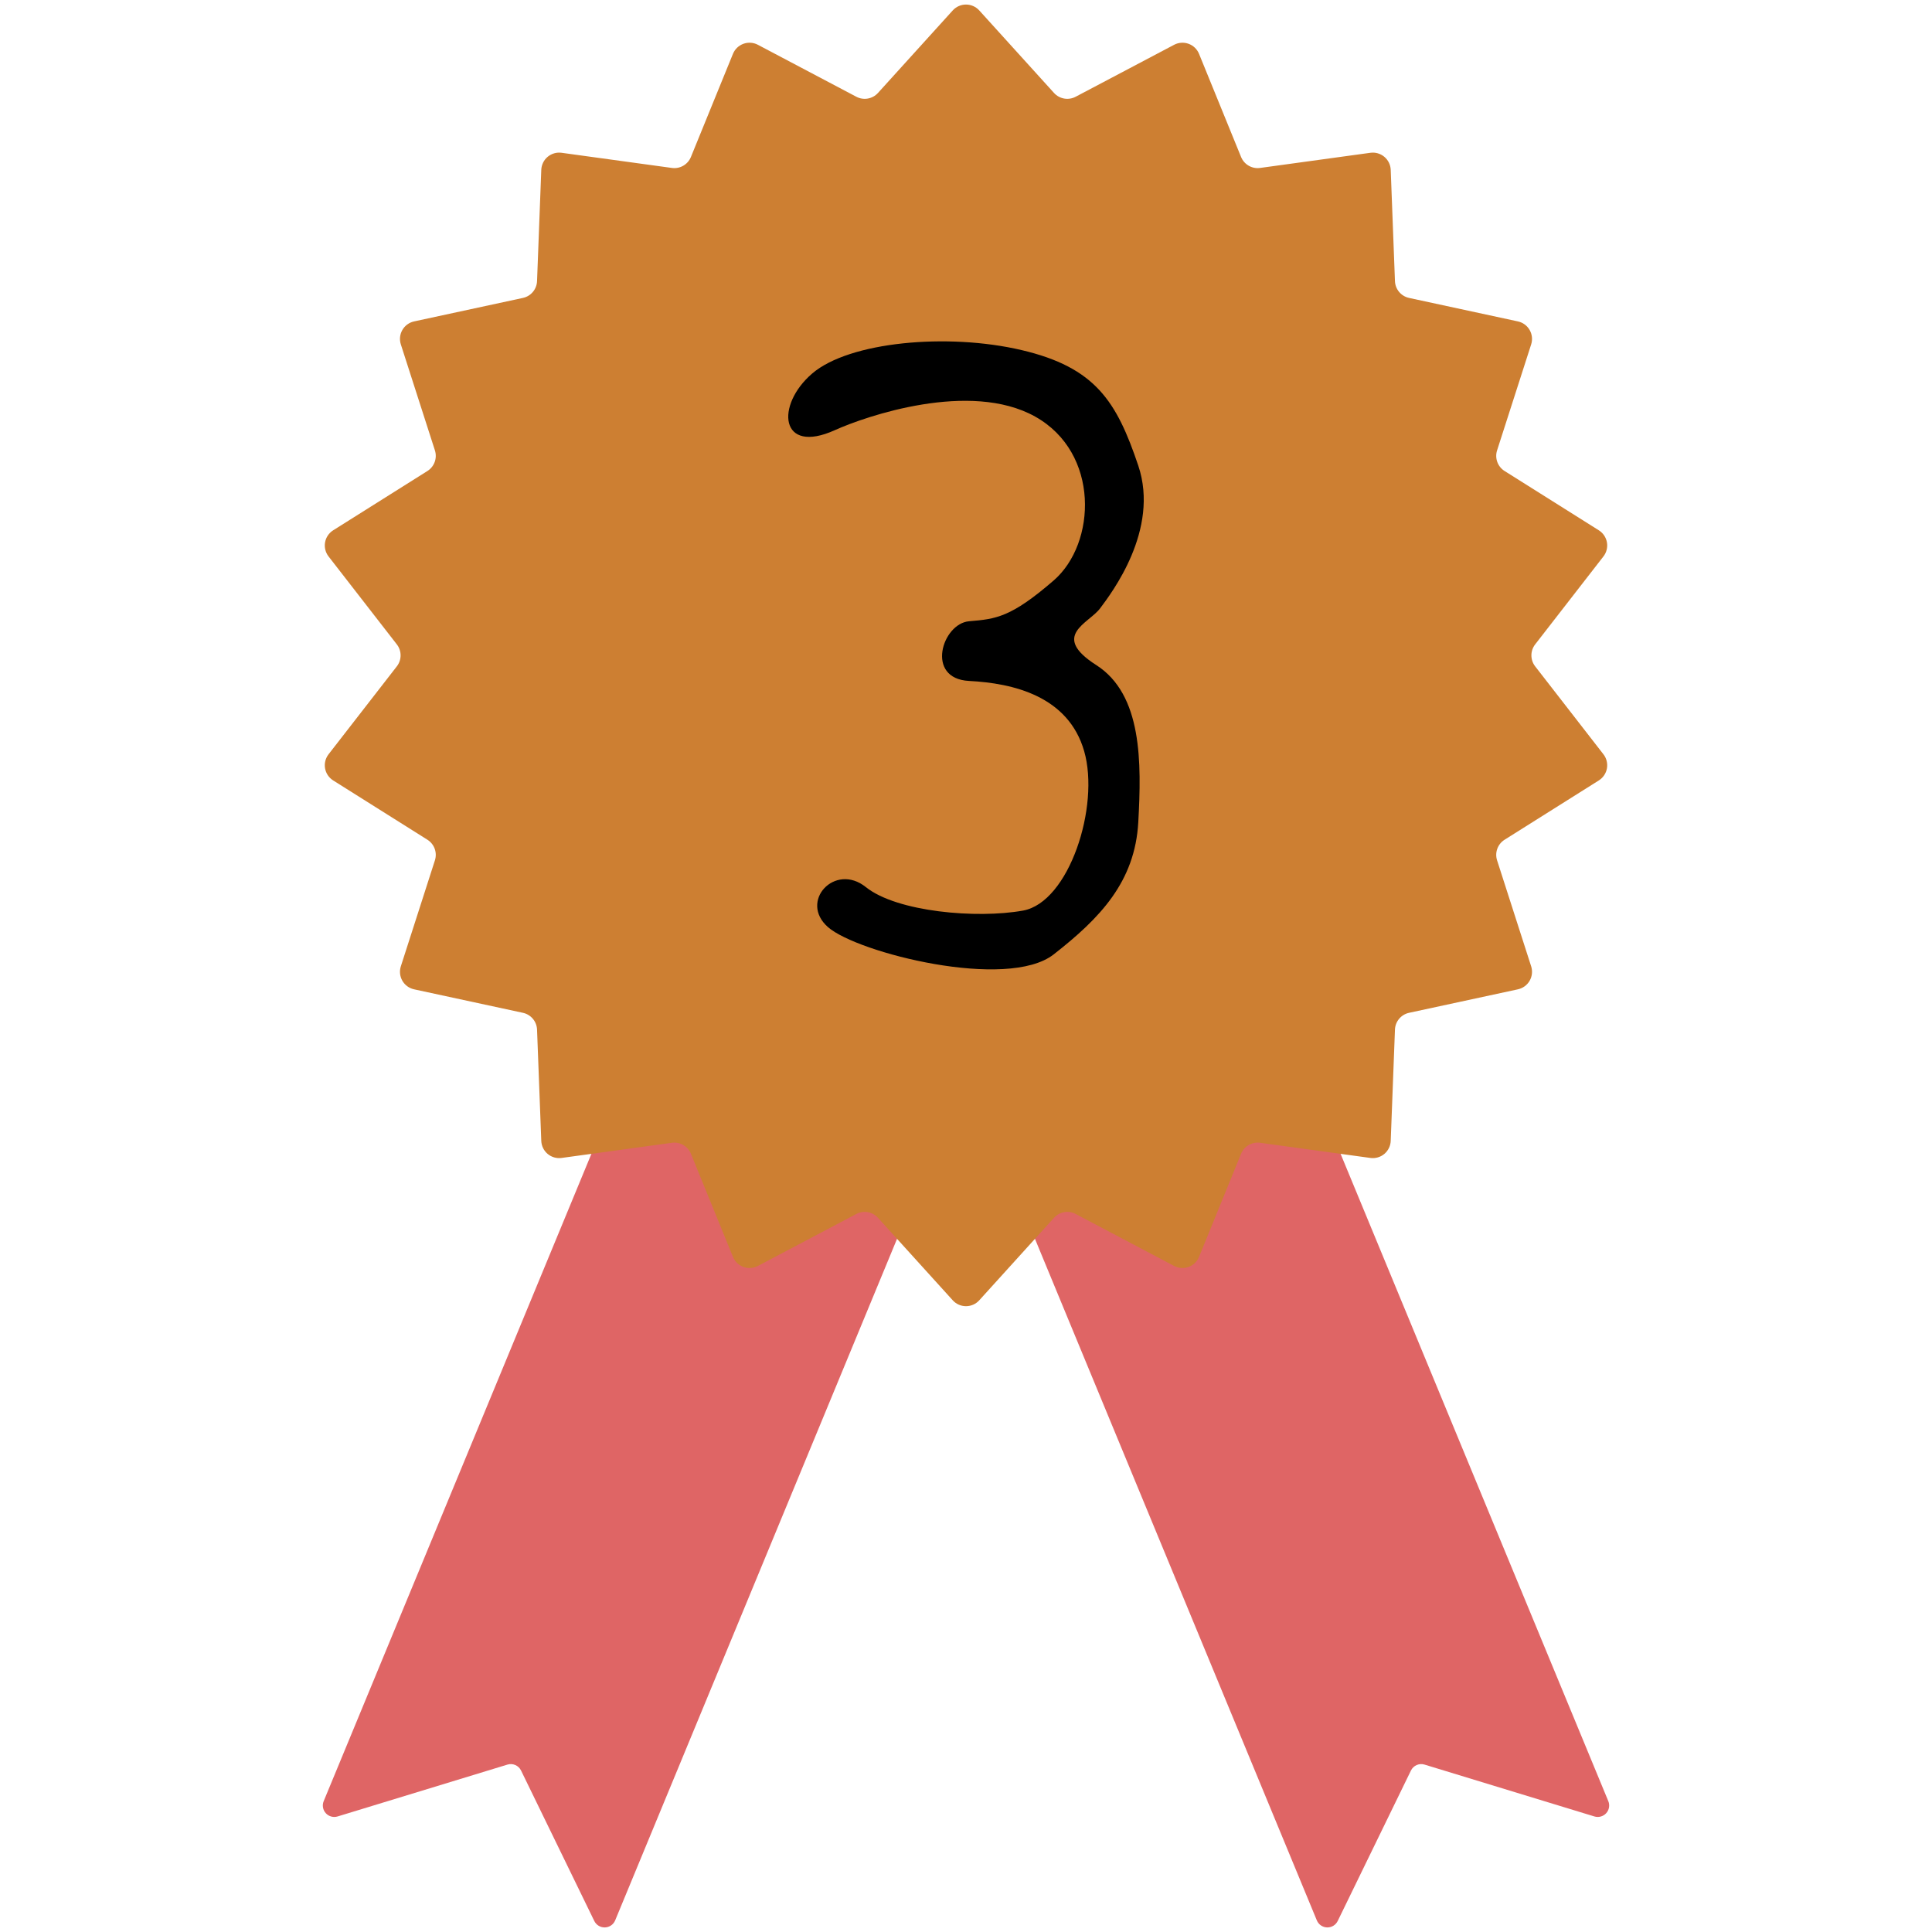
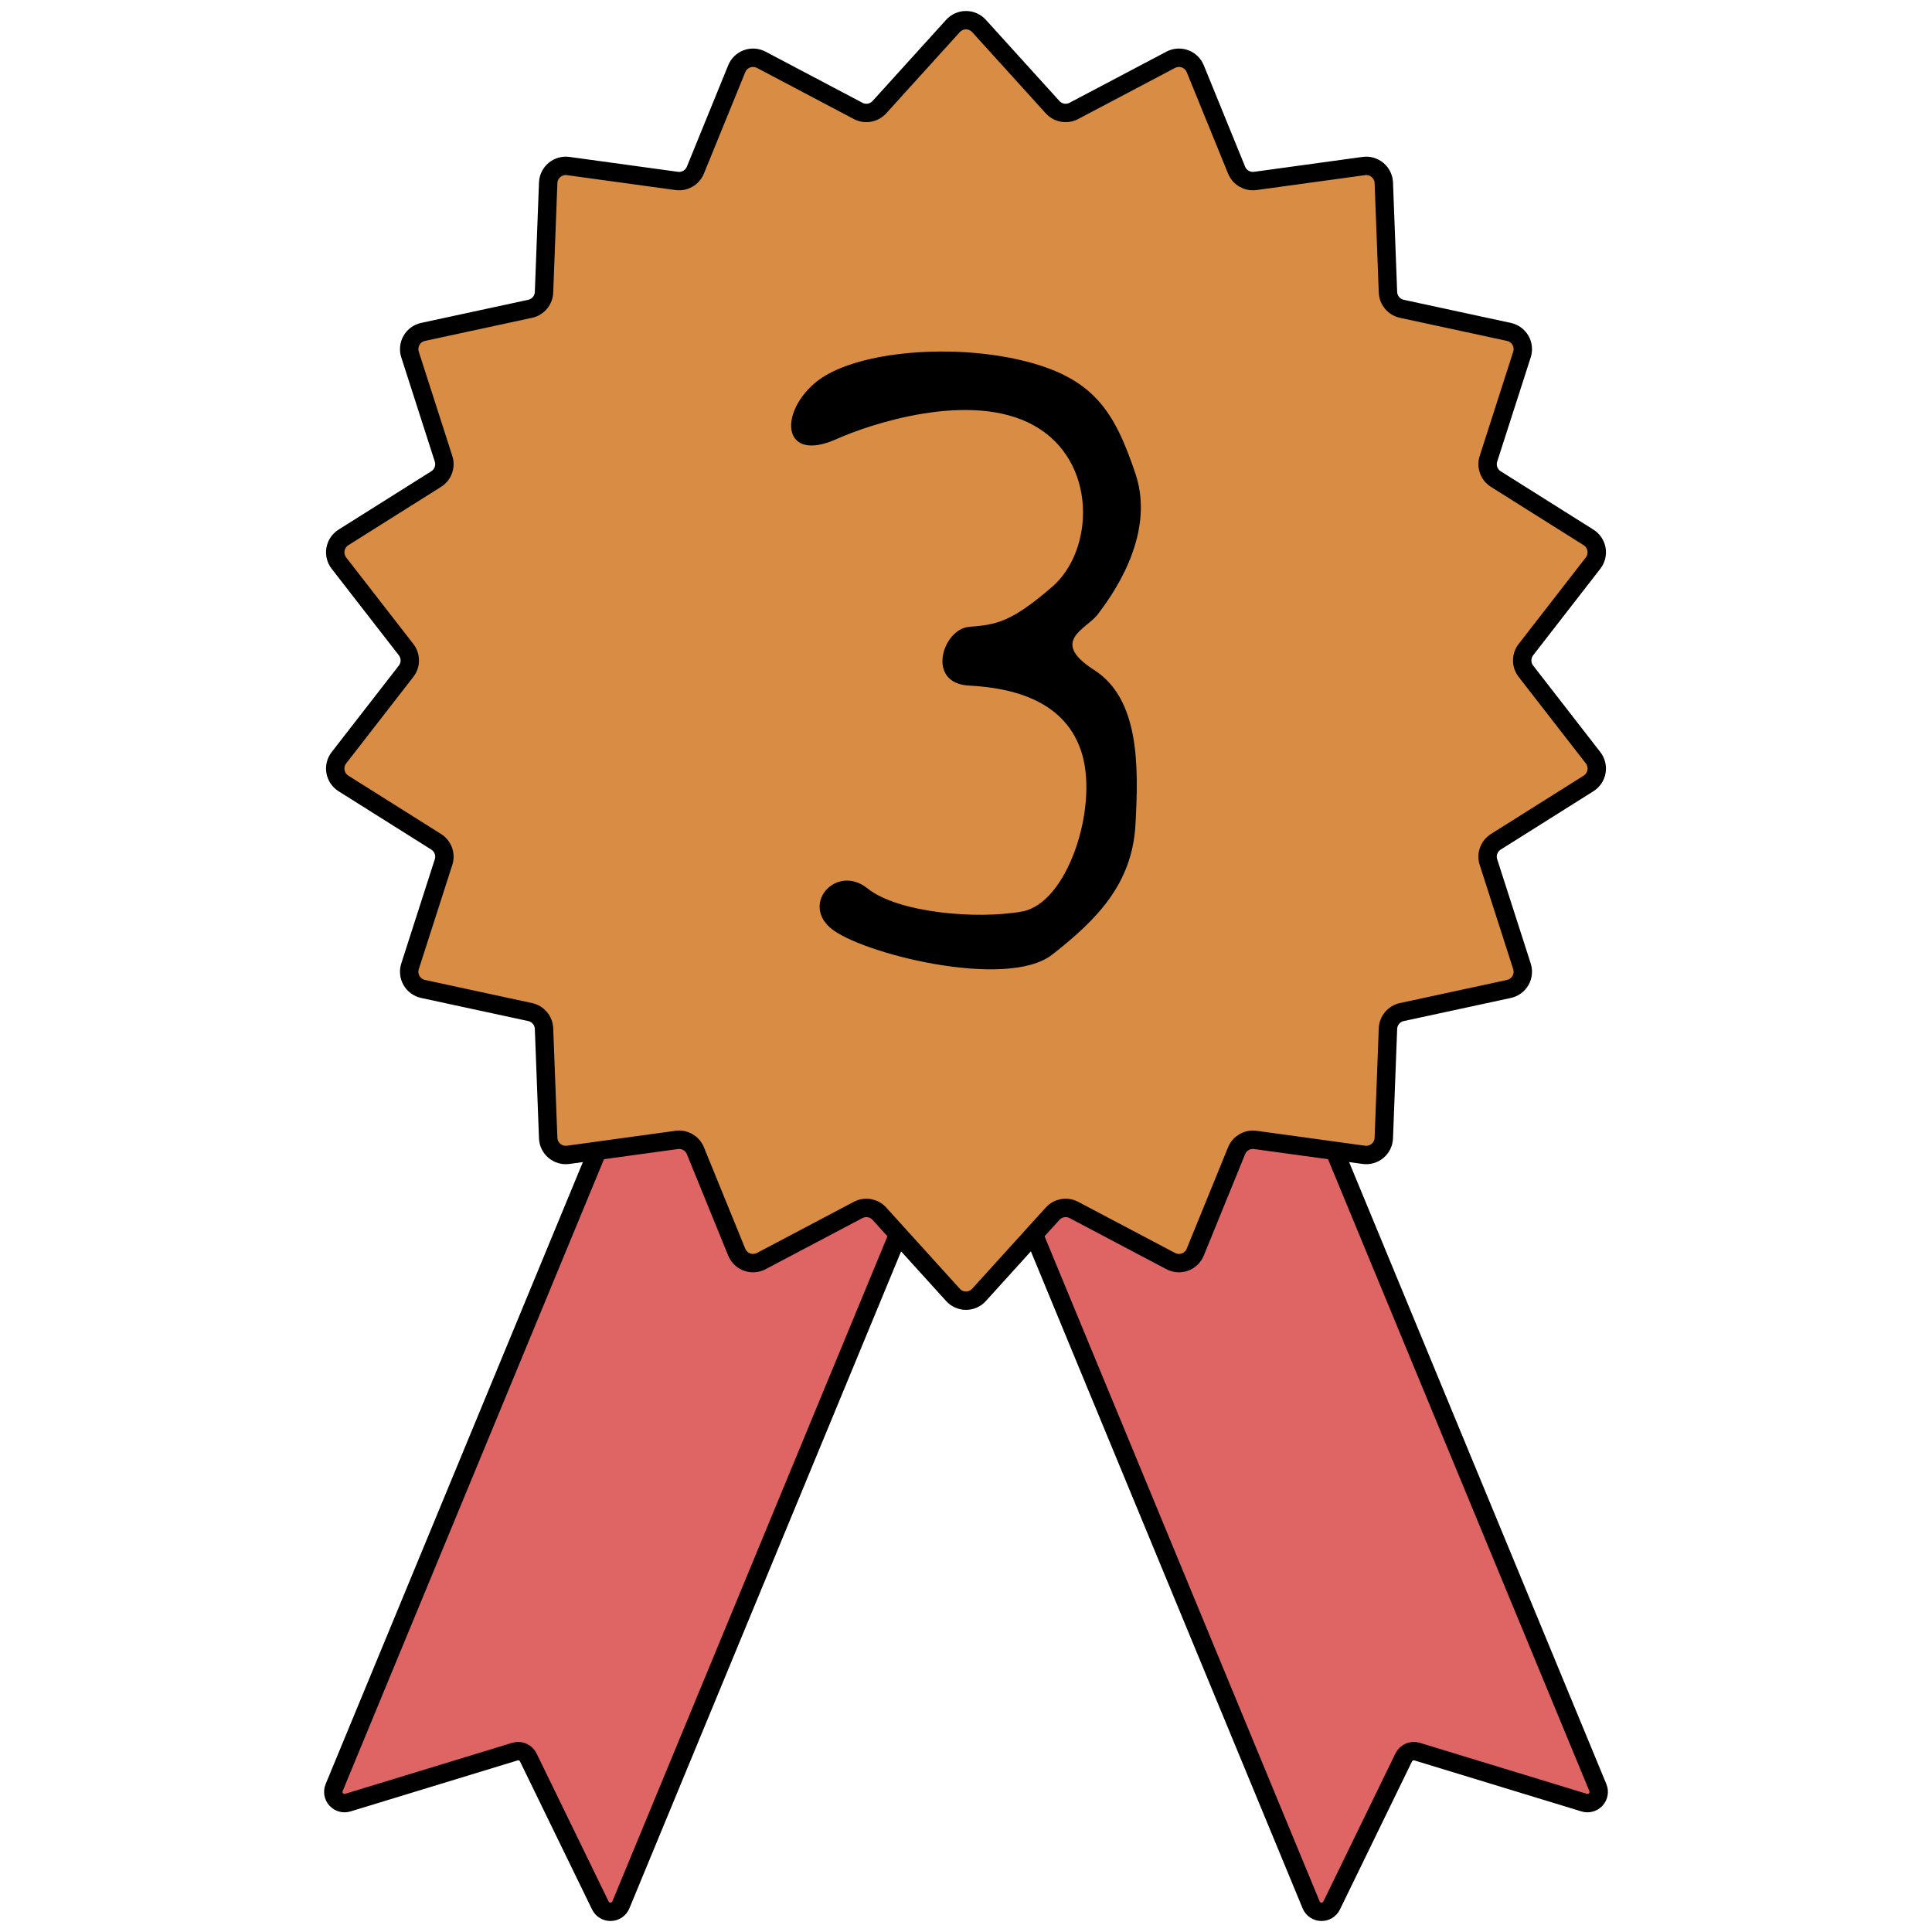
<svg xmlns="http://www.w3.org/2000/svg" width="100%" height="100%" viewBox="0 0 2100 2100" version="1.1" xml:space="preserve" style="fill-rule:evenodd;clip-rule:evenodd;stroke-linejoin:round;stroke-miterlimit:2;">
-   <g transform="matrix(2.03538,0.841803,-0.841803,2.03538,1229.13,-1565.42)">
-     <path d="M398.68,1092.56L243.273,1092.56L243.273,1630.35C243.273,1632.54 244.533,1634.53 246.51,1635.46C248.486,1636.39 250.824,1636.1 252.512,1634.71C270.198,1620.16 308.152,1588.93 320.167,1579.04C322.314,1577.27 325.426,1577.33 327.506,1579.18C338.63,1589.04 372.625,1619.2 389.282,1633.98C390.945,1635.45 393.319,1635.82 395.348,1634.9C397.376,1633.99 398.68,1631.98 398.68,1629.75C398.68,1547.79 398.68,1092.56 398.68,1092.56Z" style="fill:rgb(223,101,101);" />
+   <g transform="matrix(2.00227,0.828109,-0.828109,2.00227,1226.22,-1522.86)">
+     <path d="M398.68,1092.56L243.273,1092.56L243.273,1630.35C243.273,1632.54 244.533,1634.53 246.51,1635.46C248.486,1636.39 250.824,1636.1 252.512,1634.71C270.198,1620.16 308.152,1588.93 320.167,1579.04C322.314,1577.27 325.426,1577.33 327.506,1579.18C338.63,1589.04 372.625,1619.2 389.282,1633.98C390.945,1635.45 393.319,1635.82 395.348,1634.9C397.376,1633.99 398.68,1631.98 398.68,1629.75L398.68,1092.56Z" style="fill:rgb(223,101,101);stroke:black;stroke-width:9.23px;" />
  </g>
-   <g transform="matrix(-2.03538,0.841803,0.841803,2.03538,870.871,-1565.42)">
-     <path d="M398.68,1092.56L243.273,1092.56L243.273,1630.35C243.273,1632.54 244.533,1634.53 246.51,1635.46C248.486,1636.39 250.824,1636.1 252.512,1634.71C270.198,1620.16 308.152,1588.93 320.167,1579.04C322.314,1577.27 325.426,1577.33 327.506,1579.18C338.63,1589.04 372.625,1619.2 389.282,1633.98C390.945,1635.45 393.319,1635.82 395.348,1634.9C397.376,1633.99 398.68,1631.98 398.68,1629.75C398.68,1547.79 398.68,1092.56 398.68,1092.56Z" style="fill:rgb(223,101,101);" />
+   <g transform="matrix(-2.00227,0.828109,0.828109,2.00227,873.784,-1522.86)">
+     <path d="M398.68,1092.56L243.273,1092.56L243.273,1630.35C243.273,1632.54 244.533,1634.53 246.51,1635.46C248.486,1636.39 250.824,1636.1 252.512,1634.71C270.198,1620.16 308.152,1588.93 320.167,1579.04C322.314,1577.27 325.426,1577.33 327.506,1579.18C338.63,1589.04 372.625,1619.2 389.282,1633.98C390.945,1635.45 393.319,1635.82 395.348,1634.9C397.376,1633.99 398.68,1631.98 398.68,1629.75L398.68,1092.56Z" style="fill:rgb(223,101,101);stroke:black;stroke-width:9.23px;" />
  </g>
-   <g transform="matrix(2.20259,0,0,2.20259,-1216.08,-1445.09)">
-     <path d="M1035.37,661.235C1033.7,659.386 1031.32,658.331 1028.82,658.331C1026.33,658.331 1023.95,659.386 1022.28,661.235C1012.41,672.128 993.963,692.485 985.386,701.952C982.676,704.943 978.284,705.718 974.714,703.834C963.417,697.871 939.123,685.05 926.123,678.189C923.916,677.025 921.321,676.847 918.977,677.701C916.633,678.554 914.758,680.358 913.817,682.668C908.268,696.28 897.899,721.718 893.077,733.547C891.554,737.285 887.691,739.515 883.693,738.965C871.037,737.227 843.823,733.487 829.261,731.487C826.789,731.147 824.289,731.868 822.379,733.471C820.468,735.075 819.324,737.411 819.229,739.904C818.67,754.593 817.627,782.043 817.142,794.808C816.988,798.841 814.122,802.258 810.176,803.109C797.689,805.804 770.838,811.598 756.469,814.699C754.03,815.225 751.928,816.757 750.681,818.918C749.433,821.078 749.158,823.665 749.921,826.04C754.42,840.034 762.828,866.185 766.738,878.346C767.974,882.189 766.448,886.38 763.032,888.529C752.219,895.332 728.969,909.961 716.527,917.789C714.416,919.117 712.964,921.276 712.531,923.733C712.098,926.189 712.723,928.715 714.253,930.685C723.267,942.296 740.112,963.995 747.946,974.086C750.421,977.274 750.421,981.734 747.946,984.922C740.112,995.013 723.267,1016.71 714.253,1028.32C712.723,1030.29 712.098,1032.82 712.531,1035.28C712.964,1037.73 714.416,1039.89 716.527,1041.22C728.969,1049.05 752.219,1063.67 763.032,1070.48C766.448,1072.63 767.974,1076.82 766.738,1080.66C762.828,1092.82 754.42,1118.97 749.921,1132.97C749.158,1135.34 749.433,1137.93 750.681,1140.09C751.928,1142.25 754.03,1143.78 756.469,1144.31C770.838,1147.41 797.689,1153.2 810.176,1155.9C814.122,1156.75 816.988,1160.17 817.142,1164.2C817.627,1176.96 818.67,1204.41 819.229,1219.1C819.324,1221.6 820.468,1223.93 822.379,1225.54C824.289,1227.14 826.789,1227.86 829.261,1227.52C843.823,1225.52 871.037,1221.78 883.693,1220.04C887.691,1219.49 891.554,1221.72 893.077,1225.46C897.899,1237.29 908.268,1262.73 913.817,1276.34C914.758,1278.65 916.633,1280.45 918.977,1281.31C921.321,1282.16 923.916,1281.98 926.123,1280.82C939.123,1273.96 963.417,1261.14 974.714,1255.17C978.284,1253.29 982.676,1254.06 985.386,1257.06C993.963,1266.52 1012.41,1286.88 1022.28,1297.77C1023.95,1299.62 1026.33,1300.68 1028.82,1300.68C1031.32,1300.68 1033.7,1299.62 1035.37,1297.77C1045.24,1286.88 1063.68,1266.52 1072.26,1257.06C1074.97,1254.06 1079.36,1253.29 1082.93,1255.17C1094.23,1261.14 1118.53,1273.96 1131.53,1280.82C1133.73,1281.98 1136.33,1282.16 1138.67,1281.31C1141.02,1280.45 1142.89,1278.65 1143.83,1276.34C1149.38,1262.73 1159.75,1237.29 1164.57,1225.46C1166.09,1221.72 1169.96,1219.49 1173.95,1220.04C1186.61,1221.78 1213.83,1225.52 1228.39,1227.52C1230.86,1227.86 1233.36,1227.14 1235.27,1225.54C1237.18,1223.93 1238.33,1221.6 1238.42,1219.1C1238.98,1204.41 1240.02,1176.96 1240.51,1164.2C1240.66,1160.17 1243.53,1156.75 1247.47,1155.9C1259.96,1153.2 1286.81,1147.41 1301.18,1144.31C1303.62,1143.78 1305.72,1142.25 1306.97,1140.09C1308.21,1137.93 1308.49,1135.34 1307.73,1132.97C1303.23,1118.97 1294.82,1092.82 1290.91,1080.66C1289.67,1076.82 1291.2,1072.63 1294.62,1070.48C1305.43,1063.67 1328.68,1049.05 1341.12,1041.22C1343.23,1039.89 1344.68,1037.73 1345.12,1035.28C1345.55,1032.82 1344.92,1030.29 1343.39,1028.32C1334.38,1016.71 1317.54,995.013 1309.7,984.922C1307.23,981.734 1307.23,977.274 1309.7,974.086C1317.54,963.995 1334.38,942.296 1343.39,930.685C1344.92,928.715 1345.55,926.189 1345.12,923.733C1344.68,921.276 1343.23,919.117 1341.12,917.789C1328.68,909.961 1305.43,895.332 1294.62,888.529C1291.2,886.38 1289.67,882.189 1290.91,878.346C1294.82,866.185 1303.23,840.034 1307.73,826.04C1308.49,823.665 1308.21,821.078 1306.97,818.918C1305.72,816.757 1303.62,815.225 1301.18,814.699C1286.81,811.598 1259.96,805.804 1247.47,803.109C1243.53,802.258 1240.66,798.841 1240.51,794.808C1240.02,782.043 1238.98,754.593 1238.42,739.904C1238.33,737.411 1237.18,735.075 1235.27,733.471C1233.36,731.868 1230.86,731.147 1228.39,731.487C1213.83,733.487 1186.61,737.227 1173.95,738.965C1169.96,739.515 1166.09,737.285 1164.57,733.547C1159.75,721.718 1149.38,696.28 1143.83,682.668C1142.89,680.358 1141.02,678.554 1138.67,677.701C1136.33,676.847 1133.73,677.025 1131.53,678.189C1118.53,685.05 1094.23,697.871 1082.93,703.834C1079.36,705.718 1074.97,704.943 1072.26,701.952C1063.68,692.485 1045.24,672.128 1035.37,661.235Z" style="fill:rgb(205,127,50);" />
+   <g transform="matrix(2.16676,0,0,2.16676,-1179.22,-1404.49)">
+     <path d="M1035.37,661.235C1033.7,659.386 1031.32,658.331 1028.82,658.331C1026.33,658.331 1023.95,659.386 1022.28,661.235C1012.41,672.128 993.963,692.485 985.386,701.952C982.676,704.943 978.284,705.718 974.714,703.834C963.417,697.871 939.123,685.05 926.123,678.189C923.916,677.025 921.321,676.847 918.977,677.701C916.633,678.554 914.758,680.358 913.817,682.668C908.268,696.28 897.899,721.718 893.077,733.547C891.554,737.285 887.691,739.515 883.693,738.965C871.037,737.227 843.823,733.487 829.261,731.487C826.789,731.147 824.289,731.868 822.379,733.471C820.468,735.075 819.324,737.411 819.229,739.904C818.67,754.593 817.627,782.043 817.142,794.808C816.988,798.841 814.122,802.258 810.176,803.109C797.689,805.804 770.838,811.598 756.469,814.699C754.03,815.225 751.928,816.757 750.681,818.918C749.433,821.078 749.158,823.665 749.921,826.04C754.42,840.034 762.828,866.185 766.738,878.346C767.974,882.189 766.448,886.38 763.032,888.529C752.219,895.332 728.969,909.961 716.527,917.789C714.416,919.117 712.964,921.276 712.531,923.733C712.098,926.189 712.723,928.715 714.253,930.685C723.267,942.296 740.112,963.995 747.946,974.086C750.421,977.274 750.421,981.734 747.946,984.922C740.112,995.013 723.267,1016.71 714.253,1028.32C712.723,1030.29 712.098,1032.82 712.531,1035.28C712.964,1037.73 714.416,1039.89 716.527,1041.22C728.969,1049.05 752.219,1063.67 763.032,1070.48C766.448,1072.63 767.974,1076.82 766.738,1080.66C762.828,1092.82 754.42,1118.97 749.921,1132.97C749.158,1135.34 749.433,1137.93 750.681,1140.09C751.928,1142.25 754.03,1143.78 756.469,1144.31C770.838,1147.41 797.689,1153.2 810.176,1155.9C814.122,1156.75 816.988,1160.17 817.142,1164.2C817.627,1176.96 818.67,1204.41 819.229,1219.1C819.324,1221.6 820.468,1223.93 822.379,1225.54C824.289,1227.14 826.789,1227.86 829.261,1227.52C843.823,1225.52 871.037,1221.78 883.693,1220.04C887.691,1219.49 891.554,1221.72 893.077,1225.46C897.899,1237.29 908.268,1262.73 913.817,1276.34C914.758,1278.65 916.633,1280.45 918.977,1281.31C921.321,1282.16 923.916,1281.98 926.123,1280.82C939.123,1273.96 963.417,1261.14 974.714,1255.17C978.284,1253.29 982.676,1254.06 985.386,1257.06C993.963,1266.52 1012.41,1286.88 1022.28,1297.77C1023.95,1299.62 1026.33,1300.68 1028.82,1300.68C1031.32,1300.68 1033.7,1299.62 1035.37,1297.77C1045.24,1286.88 1063.68,1266.52 1072.26,1257.06C1074.97,1254.06 1079.36,1253.29 1082.93,1255.17C1094.23,1261.14 1118.53,1273.96 1131.53,1280.82C1133.73,1281.98 1136.33,1282.16 1138.67,1281.31C1141.02,1280.45 1142.89,1278.65 1143.83,1276.34C1149.38,1262.73 1159.75,1237.29 1164.57,1225.46C1166.09,1221.72 1169.96,1219.49 1173.95,1220.04C1186.61,1221.78 1213.83,1225.52 1228.39,1227.52C1230.86,1227.86 1233.36,1227.14 1235.27,1225.54C1237.18,1223.93 1238.33,1221.6 1238.42,1219.1C1238.98,1204.41 1240.02,1176.96 1240.51,1164.2C1240.66,1160.17 1243.53,1156.75 1247.47,1155.9C1259.96,1153.2 1286.81,1147.41 1301.18,1144.31C1303.62,1143.78 1305.72,1142.25 1306.97,1140.09C1308.21,1137.93 1308.49,1135.34 1307.73,1132.97C1303.23,1118.97 1294.82,1092.82 1290.91,1080.66C1289.67,1076.82 1291.2,1072.63 1294.62,1070.48C1305.43,1063.67 1328.68,1049.05 1341.12,1041.22C1343.23,1039.89 1344.68,1037.73 1345.12,1035.28C1345.55,1032.82 1344.92,1030.29 1343.39,1028.32C1334.38,1016.71 1317.54,995.013 1309.7,984.922C1307.23,981.734 1307.23,977.274 1309.7,974.086C1317.54,963.995 1334.38,942.296 1343.39,930.685C1344.92,928.715 1345.55,926.189 1345.12,923.733C1344.68,921.276 1343.23,919.117 1341.12,917.789C1328.68,909.961 1305.43,895.332 1294.62,888.529C1291.2,886.38 1289.67,882.189 1290.91,878.346C1294.82,866.185 1303.23,840.034 1307.73,826.04C1308.49,823.665 1308.21,821.078 1306.97,818.918C1305.72,816.757 1303.62,815.225 1301.18,814.699C1286.81,811.598 1259.96,805.804 1247.47,803.109C1243.53,802.258 1240.66,798.841 1240.51,794.808C1240.02,782.043 1238.98,754.593 1238.42,739.904C1238.33,737.411 1237.18,735.075 1235.27,733.471C1233.36,731.868 1230.86,731.147 1228.39,731.487C1213.83,733.487 1186.61,737.227 1173.95,738.965C1169.96,739.515 1166.09,737.285 1164.57,733.547C1159.75,721.718 1149.38,696.28 1143.83,682.668C1142.89,680.358 1141.02,678.554 1138.67,677.701C1136.33,676.847 1133.73,677.025 1131.53,678.189C1118.53,685.05 1094.23,697.871 1082.93,703.834C1079.36,705.718 1074.97,704.943 1072.26,701.952C1063.68,692.485 1045.24,672.128 1035.37,661.235Z" style="fill:rgb(217,140,67);stroke:black;stroke-width:9.23px;" />
  </g>
-   <g transform="matrix(1.29752,0,0,1.29752,-217.1,-155.707)">
+   <g transform="matrix(1.27641,0,0,1.27641,-196.488,-136.083)">
    <path d="M866.722,480.339C892.671,468.609 979.999,438.572 1034.42,468.948C1088.85,499.324 1085.83,575.265 1050,606.274C1014.17,637.283 1001.66,638.548 979.122,640.447C956.584,642.345 942.174,688.542 979.122,690.441C1016.07,692.339 1062.27,703.098 1075.56,749.294C1088.85,795.491 1062.9,875.861 1024.3,882.823C985.695,889.784 918.614,883.974 892.668,863.148C866.722,842.321 836.345,875.229 861.026,896.745C885.707,918.262 1011.15,949.903 1050,919.527C1088.85,889.151 1118.1,858.775 1120.88,808.781C1123.65,758.787 1124.29,701.832 1085.68,677.151C1047.08,652.471 1079.35,642.345 1088.85,629.689C1098.34,617.032 1138.99,563.874 1120.88,510.083C1102.77,456.292 1085.05,427.814 1023.03,413.259C961.014,398.704 878.746,406.298 847.737,432.877C816.728,459.456 820.525,501.223 866.722,480.339Z" />
  </g>
</svg>
